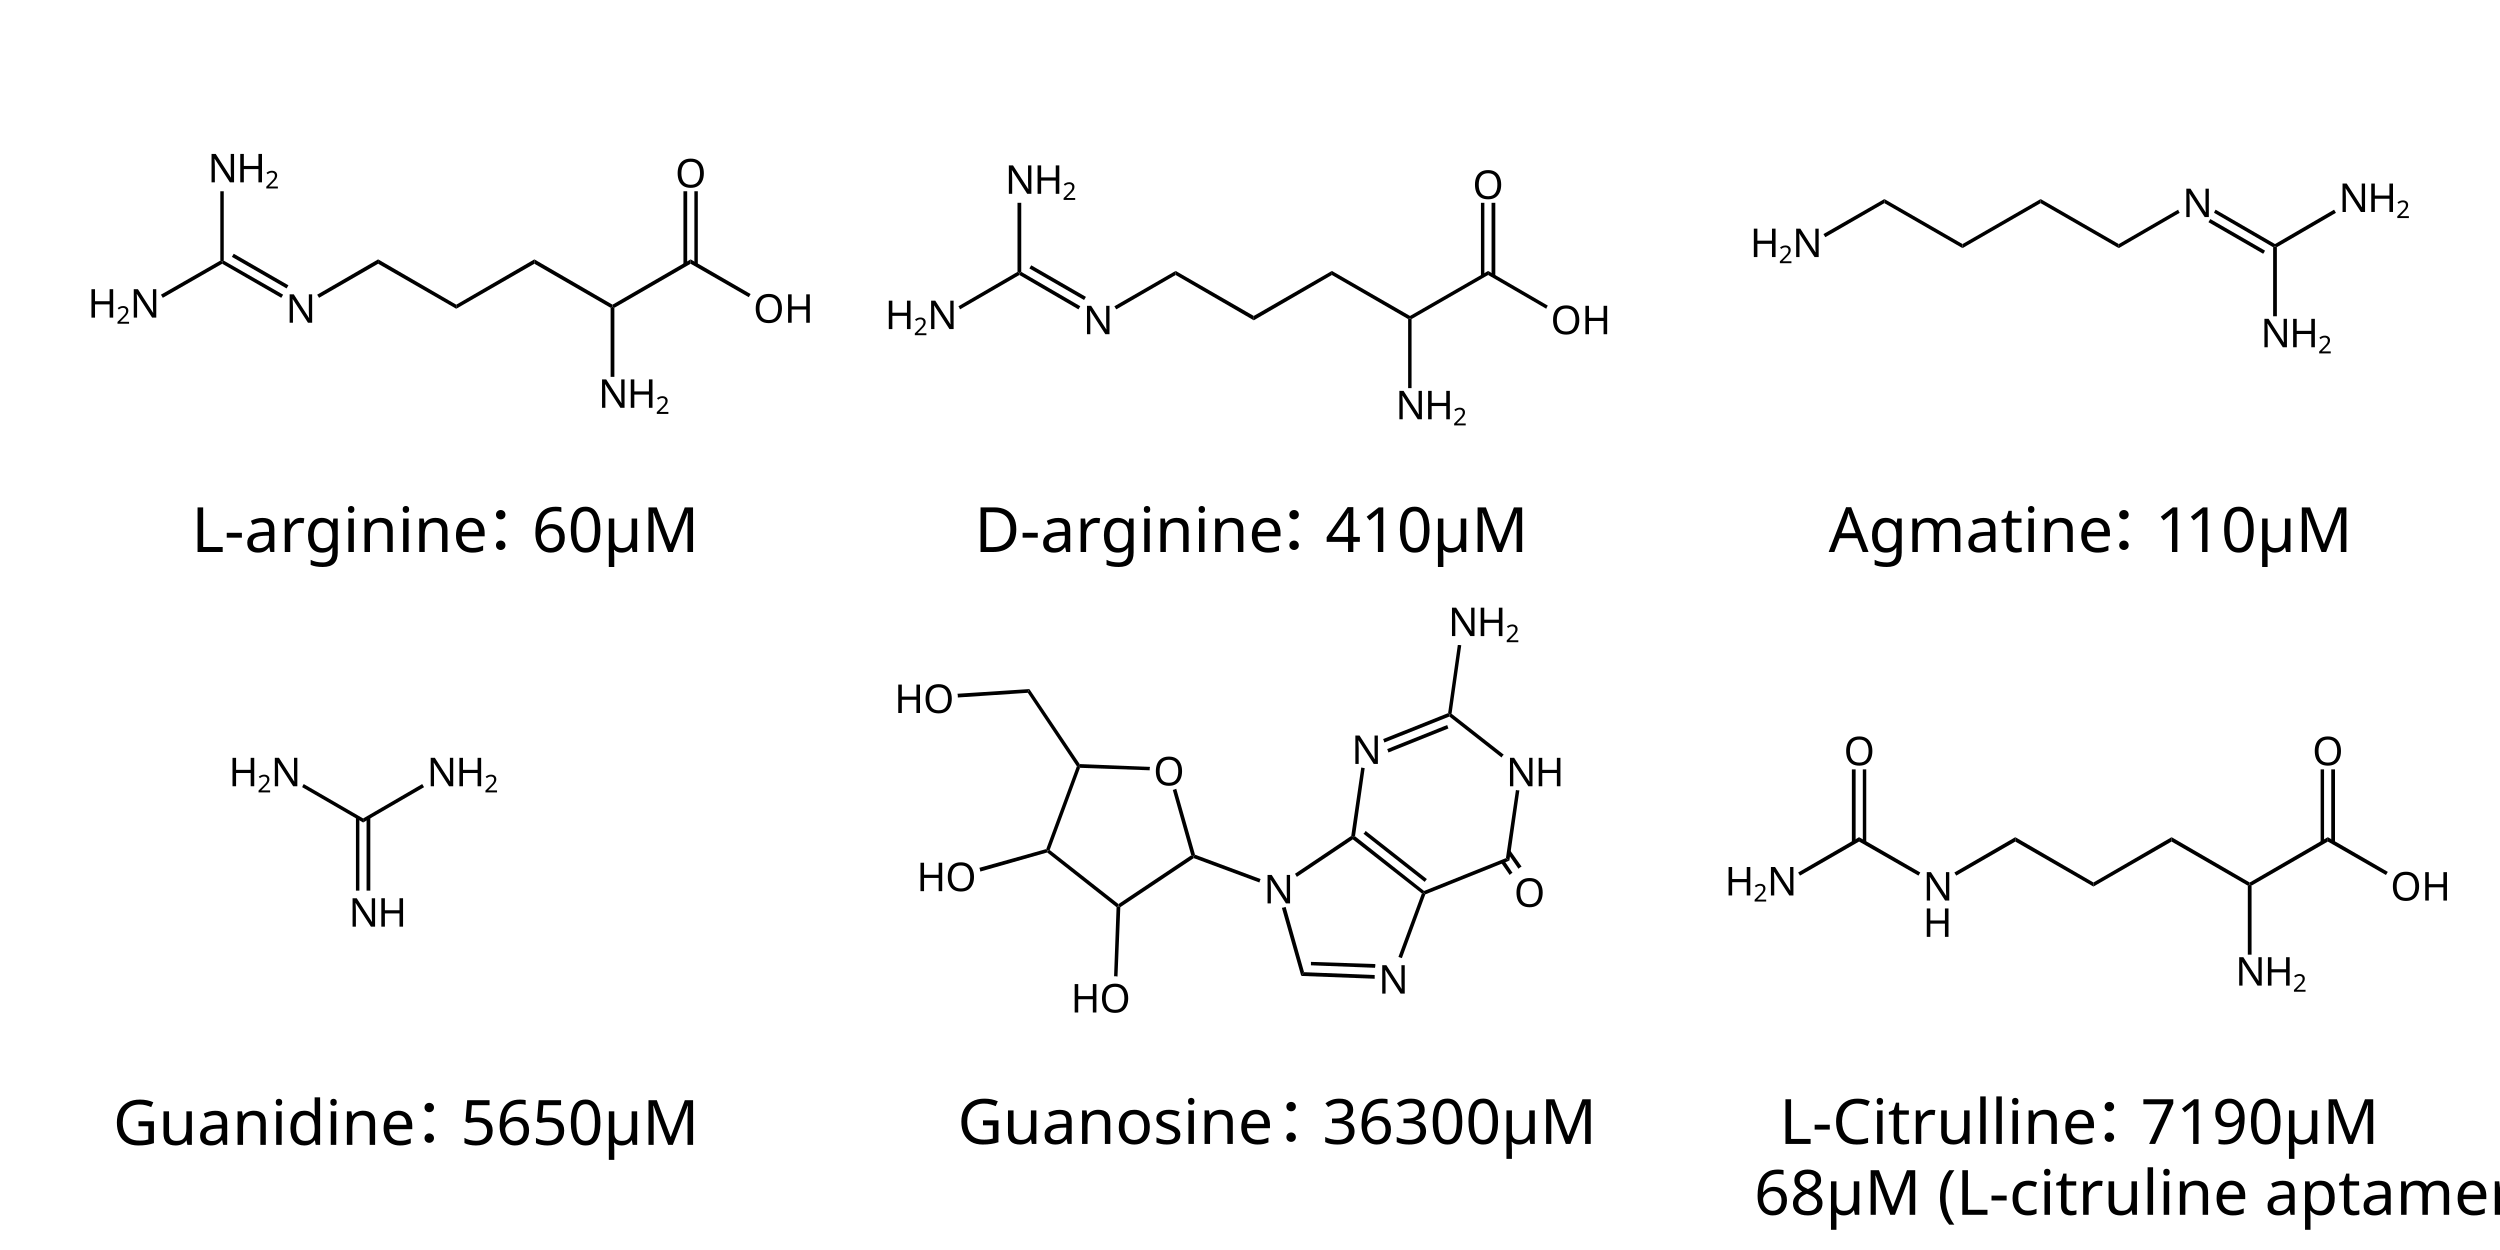
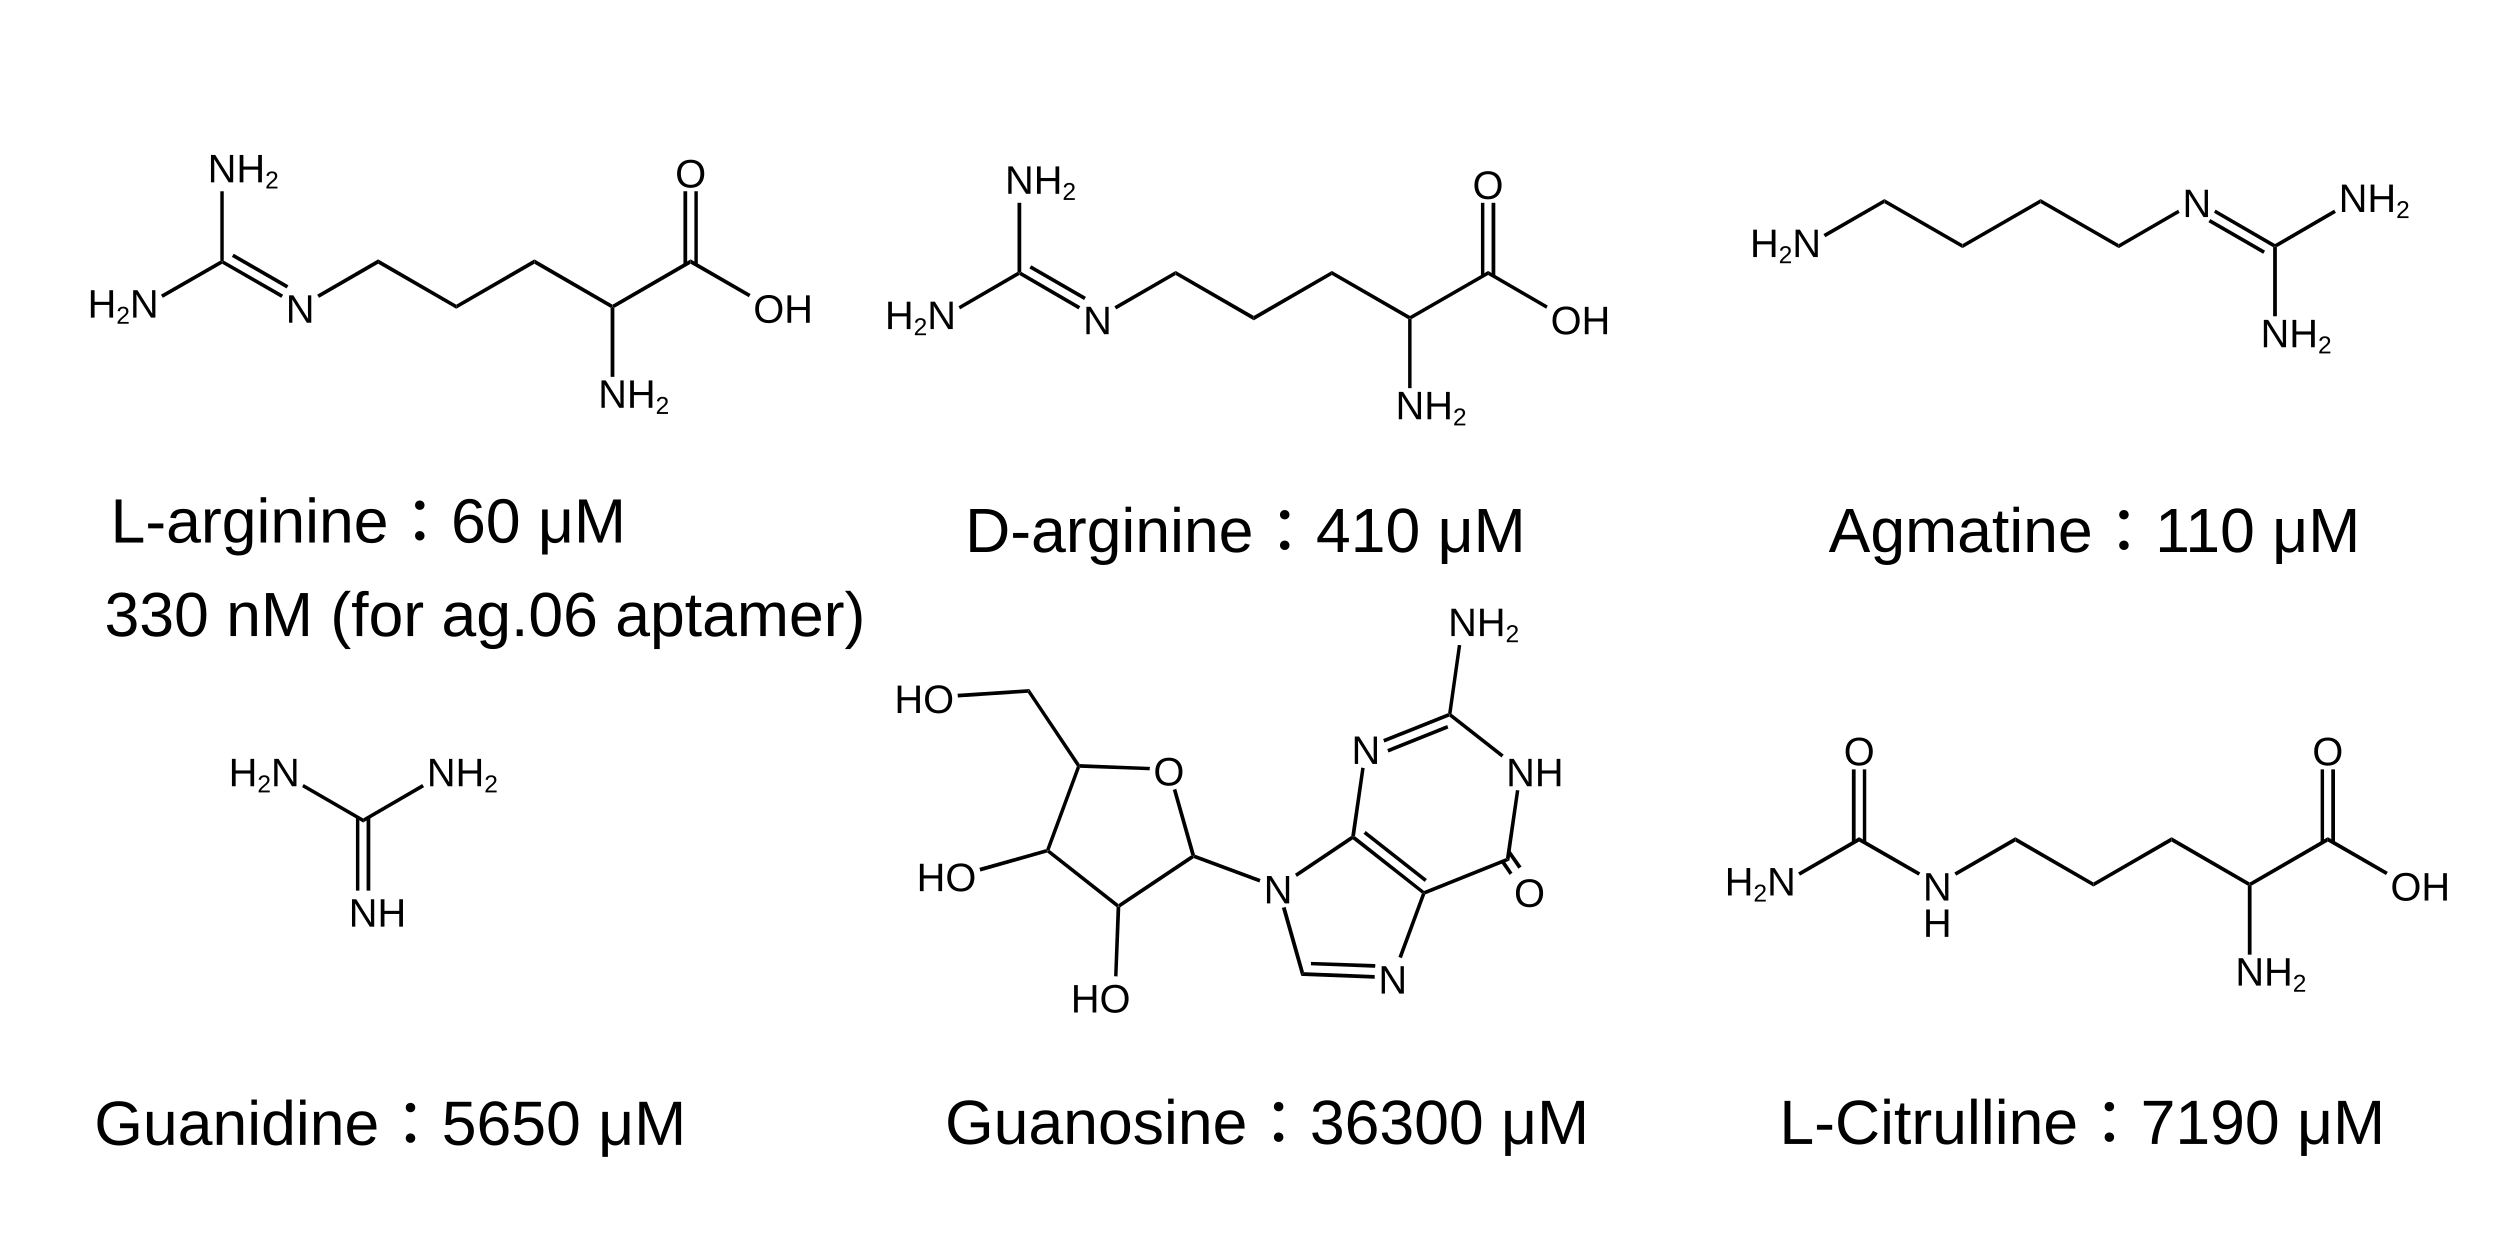
- <svg xmlns="http://www.w3.org/2000/svg" version="1.1" id="图层_1" x="0px" y="0px" viewBox="0 0 800 400" style="enable-background:new 0 0 800 400;" xml:space="preserve">
-   <style type="text/css">
- 	.st0{font-family:'ArialMT';}
- 	.st1{font-size:12.73px;}
- 	.st2{font-size:7.83px;}
- 	.st3{font-size:20px;}
- 	.st4{font-family:'AdobeSongStd-Light-GBpc-EUC-H';}
- 	.st5{letter-spacing:-1;}
- </style>
-   <polygon points="146,97.5 171,83 171,83.7 171,84.4 146,98.8 146,98.1 " />
-   <polygon points="171,83 196,97.5 196,98.1 195.4,98.5 171,84.4 171,83.7 " />
-   <polygon points="196,97.5 221,83 221,83.7 221,84.4 196.6,98.5 196,98.1 " />
-   <polygon points="218.7,84.7 218.7,61.2 219.3,61.2 219.9,61.2 219.9,84.7 219.3,84.7 " />
-   <polygon points="222.2,84.7 222.2,61.2 222.7,61.2 223.3,61.2 223.3,84.7 222.7,84.7 " />
-   <g>
-     <text transform="matrix(1 0 0 1 216.06 59.99)" class="st0 st1">O</text>
-   </g>
-   <polygon points="221,83 240.2,94.1 239.9,94.6 239.6,95.1 221,84.4 221,83.7 " />
-   <g>
-     <text transform="matrix(1 0 0 1 241.05 103.28)" class="st0 st1">O</text>
-     <text transform="matrix(1 0 0 1 250.95 103.28)" class="st0 st1">H</text>
-   </g>
-   <polygon points="196.6,98.5 196.6,120.6 196,120.6 195.4,120.6 195.4,98.5 196,98.1 " />
-   <g>
-     <text transform="matrix(1 0 0 1 191.42 130.5)" class="st0 st1">N</text>
-     <text transform="matrix(1 0 0 1 200.61 130.5)" class="st0 st1">H</text>
-     <text transform="matrix(1 0 0 1 209.8 132.45)" class="st0 st2">2</text>
-   </g>
-   <polygon points="146,98.8 121,84.4 121,83.7 121,83 146,97.5 146,98.1 " />
-   <polygon points="121,84.4 102.1,95.3 101.8,94.8 101.5,94.3 121,83 121,83.7 " />
-   <g>
-     <text transform="matrix(1 0 0 1 91.45 103.28)" class="st0 st1">N</text>
-   </g>
-   <polygon points="90,95.3 71.1,84.4 71.1,83.7 71.6,83.4 90.6,94.3 90.3,94.8 " />
-   <polygon points="91.7,92.3 74.2,82.2 74.5,81.7 74.8,81.2 92.3,91.3 92,91.8 " />
-   <polygon points="71.1,84.4 52.1,95.3 51.8,94.8 51.5,94.3 70.5,83.4 71.1,83.7 " />
-   <g>
-     <text transform="matrix(1 0 0 1 28.03 101.64)" class="st0 st1">H</text>
-     <text transform="matrix(1 0 0 1 37.22 103.6)" class="st0 st2">2</text>
-     <text transform="matrix(1 0 0 1 41.57 101.64)" class="st0 st1">N</text>
-   </g>
-   <polygon points="70.5,83.4 70.5,61.2 71.1,61.2 71.6,61.2 71.6,83.4 71.1,83.7 " />
-   <g>
-     <text transform="matrix(1 0 0 1 66.46 58.35)" class="st0 st1">N</text>
-     <text transform="matrix(1 0 0 1 75.65 58.35)" class="st0 st1">H</text>
-     <text transform="matrix(1 0 0 1 84.84 60.31)" class="st0 st2">2</text>
-   </g>
-   <polygon points="401.2,101.1 426.2,86.7 426.2,87.4 426.2,88 401.2,102.5 401.2,101.8 " />
-   <polygon points="426.2,86.7 451.2,101.1 451.2,101.8 450.6,102.1 426.2,88 426.2,87.4 " />
-   <polygon points="451.2,101.1 476.2,86.7 476.2,87.4 476.2,88 451.7,102.1 451.2,101.8 " />
-   <polygon points="473.9,88.4 473.9,64.9 474.4,64.9 475,64.9 475,88.4 474.4,88.4 " />
-   <polygon points="477.3,88.4 477.3,64.9 477.9,64.9 478.5,64.9 478.5,88.4 477.9,88.4 " />
-   <g>
-     <text transform="matrix(1 0 0 1 471.21 63.66)" class="st0 st1">O</text>
-   </g>
-   <polygon points="476.2,86.7 495.3,97.8 495,98.3 494.8,98.8 476.2,88 476.2,87.4 " />
-   <g>
-     <text transform="matrix(1 0 0 1 496.2 106.95)" class="st0 st1">O</text>
-     <text transform="matrix(1 0 0 1 506.1 106.95)" class="st0 st1">H</text>
-   </g>
-   <polygon points="451.7,102.1 451.7,124.2 451.2,124.2 450.6,124.2 450.6,102.1 451.2,101.8 " />
-   <g>
-     <text transform="matrix(1 0 0 1 446.57 134.17)" class="st0 st1">N</text>
-     <text transform="matrix(1 0 0 1 455.76 134.17)" class="st0 st1">H</text>
-     <text transform="matrix(1 0 0 1 464.95 136.13)" class="st0 st2">2</text>
-   </g>
-   <polygon points="401.2,102.5 376.2,88 376.2,87.4 376.2,86.7 401.2,101.1 401.2,101.8 " />
-   <polygon points="376.2,88 357.2,99 356.9,98.5 356.6,98 376.2,86.7 376.2,87.4 " />
-   <g>
-     <text transform="matrix(1 0 0 1 346.6 106.95)" class="st0 st1">N</text>
-   </g>
-   <polygon points="345.1,99 326.2,88 326.2,87.4 326.8,87 345.7,98 345.4,98.5 " />
-   <polygon points="346.9,96 329.4,85.9 329.7,85.4 330,84.9 347.5,95 347.2,95.5 " />
-   <polygon points="326.2,88 307.2,99 307,98.5 306.7,98 325.6,87 326.2,87.4 " />
-   <g>
-     <text transform="matrix(1 0 0 1 283.18 105.31)" class="st0 st1">H</text>
-     <text transform="matrix(1 0 0 1 292.37 107.27)" class="st0 st2">2</text>
-     <text transform="matrix(1 0 0 1 296.72 105.31)" class="st0 st1">N</text>
-   </g>
-   <polygon points="325.6,87 325.6,64.9 326.2,64.9 326.8,64.9 326.8,87 326.2,87.4 " />
-   <g>
-     <text transform="matrix(1 0 0 1 321.6 62.02)" class="st0 st1">N</text>
-     <text transform="matrix(1 0 0 1 330.79 62.02)" class="st0 st1">H</text>
-     <text transform="matrix(1 0 0 1 339.98 63.98)" class="st0 st2">2</text>
-   </g>
-   <polygon points="628,78.1 653,63.7 653,64.3 653,65 628,79.4 628,78.8 " />
-   <polygon points="653,63.7 678,78.1 678,78.8 678,79.4 653,65 653,64.3 " />
-   <polygon points="678,78.1 697,67.1 697.2,67.6 697.5,68.1 678,79.4 678,78.8 " />
-   <g>
-     <text transform="matrix(1 0 0 1 698.39 69.47)" class="st0 st1">N</text>
-   </g>
-   <polygon points="709,67.1 728,78.1 728,78.8 727.4,79.1 708.5,68.1 708.7,67.6 " />
-   <polygon points="707.3,70.1 724.8,80.2 724.5,80.8 724.2,81.2 706.7,71.1 707,70.6 " />
-   <polygon points="728,78.1 746.9,67.1 747.2,67.6 747.5,68.1 728.6,79.1 728,78.8 " />
-   <g>
-     <text transform="matrix(1 0 0 1 748.38 67.83)" class="st0 st1">N</text>
-     <text transform="matrix(1 0 0 1 757.57 67.83)" class="st0 st1">H</text>
-     <text transform="matrix(1 0 0 1 766.76 69.79)" class="st0 st2">2</text>
-   </g>
-   <polygon points="728.6,79.1 728.6,101.2 728,101.2 727.4,101.2 727.4,79.1 728,78.8 " />
-   <g>
-     <text transform="matrix(1 0 0 1 723.38 111.12)" class="st0 st1">N</text>
-     <text transform="matrix(1 0 0 1 732.57 111.12)" class="st0 st1">H</text>
-     <text transform="matrix(1 0 0 1 741.76 113.08)" class="st0 st2">2</text>
-   </g>
-   <polygon points="628,79.4 603,65 603,64.3 603,63.7 628,78.1 628,78.8 " />
-   <polygon points="603,65 584.1,75.9 583.8,75.4 583.5,74.9 603,63.7 603,64.3 " />
-   <g>
-     <text transform="matrix(1 0 0 1 559.99 82.26)" class="st0 st1">H</text>
-     <text transform="matrix(1 0 0 1 569.18 84.22)" class="st0 st2">2</text>
-     <text transform="matrix(1 0 0 1 573.54 82.26)" class="st0 st1">N</text>
-   </g>
-   <polygon points="118.5,261.5 118.5,285 117.9,285 117.3,285 117.3,261.5 117.9,261.5 " />
-   <polygon points="115,261.5 115,285 114.5,285 113.9,285 113.9,261.5 114.5,261.5 " />
-   <g>
-     <text transform="matrix(1 0 0 1 111.59 296.53)" class="st0 st1">N</text>
-     <text transform="matrix(1 0 0 1 120.79 296.53)" class="st0 st1">H</text>
-   </g>
-   <polygon points="116.2,261.9 135.1,250.9 135.4,251.4 135.7,251.9 116.2,263.2 116.2,262.5 " />
-   <g>
-     <text transform="matrix(1 0 0 1 136.59 251.6)" class="st0 st1">N</text>
-     <text transform="matrix(1 0 0 1 145.78 251.6)" class="st0 st1">H</text>
-     <text transform="matrix(1 0 0 1 154.97 253.56)" class="st0 st2">2</text>
-   </g>
-   <polygon points="116.2,263.2 96.7,251.9 96.9,251.4 97.2,250.9 116.2,261.9 116.2,262.5 " />
-   <g>
-     <text transform="matrix(1 0 0 1 73.17 251.6)" class="st0 st1">H</text>
-     <text transform="matrix(1 0 0 1 82.36 253.56)" class="st0 st2">2</text>
-     <text transform="matrix(1 0 0 1 86.71 251.6)" class="st0 st1">N</text>
-   </g>
-   <polygon points="419.5,307.8 440.1,308.5 440.1,309.1 440,309.7 419.5,308.9 419.5,308.3 " />
-   <polygon points="417.3,311.1 439.9,312 439.9,312.6 439.9,313.2 416.4,312.3 416.8,311.7 " />
-   <g>
-     <text transform="matrix(1 0 0 1 441.08 317.96)" class="st0 st1">N</text>
-   </g>
-   <polygon points="447.5,306.2 455,285.9 455.6,285.7 456.1,286.2 448.6,306.6 448,306.4 " />
-   <polygon points="455,285.9 432.9,268.6 433,267.9 433.6,267.6 455.7,285.1 455.6,285.7 " />
-   <polygon points="455.9,282.2 436.3,266.8 436.7,266.4 437,265.9 456.6,281.3 456.2,281.8 " />
-   <polygon points="432.9,268.6 415,280.6 414.7,280.1 414.4,279.6 432.4,267.5 433,267.9 " />
-   <g>
-     <text transform="matrix(1 0 0 1 404.38 289.08)" class="st0 st1">N</text>
-   </g>
-   <polygon points="403,282.4 382,274.6 381.9,274 382.4,273.5 403.4,281.3 403.2,281.8 " />
-   <polygon points="382,274.6 358.5,290.3 357.9,290 357.9,289.3 381.2,273.7 381.9,274 " />
-   <polygon points="357.3,290.3 335.1,272.8 335.2,272.2 335.9,272 357.9,289.3 357.9,290 " />
-   <polygon points="334.8,271.7 344.6,245.2 345.2,245.1 345.6,245.7 335.9,272 335.2,272.2 " />
-   <polygon points="345.5,244.5 368,245.4 367.9,246 367.9,246.5 345.6,245.7 345.2,245.1 " />
-   <g>
-     <text transform="matrix(1 0 0 1 369.09 251.34)" class="st0 st1">O</text>
-   </g>
-   <polygon points="376.4,252.4 382.4,273.5 381.9,274 381.2,273.7 375.3,252.8 375.9,252.6 " />
-   <polygon points="344.6,245.2 328.9,221.7 329.1,221.1 329.4,220.5 345.5,244.5 345.2,245.1 " />
-   <polygon points="328.9,221.7 306.5,223.2 306.5,222.6 306.4,222 329.4,220.5 329.1,221.1 " />
-   <g>
-     <text transform="matrix(1 0 0 1 286.21 228.16)" class="st0 st1">H</text>
-     <text transform="matrix(1 0 0 1 295.4 228.16)" class="st0 st1">O</text>
-   </g>
-   <polygon points="335.1,272.8 313.7,278.9 313.6,278.3 313.4,277.7 334.8,271.7 335.2,272.2 " />
-   <g>
-     <text transform="matrix(1 0 0 1 293.32 285.17)" class="st0 st1">H</text>
-     <text transform="matrix(1 0 0 1 302.51 285.17)" class="st0 st1">O</text>
-   </g>
-   <polygon points="358.5,290.3 357.6,312.5 357,312.4 356.5,312.4 357.3,290.3 357.9,290 " />
-   <g>
-     <text transform="matrix(1 0 0 1 342.66 324)" class="st0 st1">H</text>
-     <text transform="matrix(1 0 0 1 351.85 324)" class="st0 st1">O</text>
-   </g>
-   <polygon points="411.4,290.2 417.3,311.1 416.8,311.7 416.4,312.3 410.2,290.5 410.8,290.4 " />
-   <polygon points="432.4,267.5 435.6,245.6 436.1,245.7 436.7,245.8 433.6,267.6 433,267.9 " />
-   <g>
-     <text transform="matrix(1 0 0 1 432.48 244.46)" class="st0 st1">N</text>
-   </g>
-   <polygon points="442.6,236.5 463.4,228.2 463.9,228.6 463.8,229.3 443,237.6 442.8,237 " />
-   <polygon points="443.9,239.7 463.1,232 463.3,232.6 463.5,233.1 444.3,240.8 444.1,240.2 " />
-   <polygon points="464.5,228.4 481.2,241.5 480.8,241.9 480.5,242.4 463.8,229.3 463.9,228.6 " />
-   <g>
-     <text transform="matrix(1 0 0 1 481.96 251.6)" class="st0 st1">N</text>
-     <text transform="matrix(1 0 0 1 491.15 251.6)" class="st0 st1">H</text>
-   </g>
-   <polygon points="486.2,252.9 483,275.4 482.4,275 481.9,274.6 485.1,252.8 485.6,252.9 " />
-   <polygon points="483.3,272.2 486.9,277.3 486.4,277.6 485.9,278 482.3,272.8 482.8,272.5 " />
-   <polygon points="481.3,275.3 484,279.3 483.5,279.6 483.1,280 480.3,276 480.8,275.7 " />
-   <g>
-     <text transform="matrix(1 0 0 1 484.49 290.2)" class="st0 st1">O</text>
-   </g>
-   <polygon points="483,275.4 456.1,286.2 455.6,285.7 455.7,285.1 481.9,274.6 482.4,275 " />
-   <polygon points="463.4,228.2 466.5,206.4 467.1,206.4 467.6,206.5 464.5,228.4 463.9,228.6 " />
-   <g>
-     <text transform="matrix(1 0 0 1 463.4 203.55)" class="st0 st1">N</text>
-     <text transform="matrix(1 0 0 1 472.59 203.55)" class="st0 st1">H</text>
-     <text transform="matrix(1 0 0 1 481.78 205.5)" class="st0 st2">2</text>
-   </g>
-   <polygon points="669.9,282.4 694.9,267.9 694.9,268.6 694.9,269.3 669.9,283.7 669.9,283 " />
-   <polygon points="694.9,267.9 719.9,282.4 719.9,283 719.3,283.4 694.9,269.3 694.9,268.6 " />
-   <polygon points="719.9,282.4 744.9,267.9 744.9,268.6 744.9,269.3 720.5,283.4 719.9,283 " />
-   <polygon points="742.6,269.6 742.6,246.2 743.2,246.2 743.7,246.2 743.7,269.6 743.2,269.6 " />
-   <polygon points="746,269.6 746,246.2 746.6,246.2 747.2,246.2 747.2,269.6 746.6,269.6 " />
-   <g>
-     <text transform="matrix(1 0 0 1 739.94 244.89)" class="st0 st1">O</text>
-   </g>
-   <polygon points="744.9,267.9 764.1,279 763.8,279.5 763.5,280 744.9,269.3 744.9,268.6 " />
-   <g>
-     <text transform="matrix(1 0 0 1 764.94 288.18)" class="st0 st1">O</text>
-     <text transform="matrix(1 0 0 1 774.84 288.18)" class="st0 st1">H</text>
-   </g>
-   <polygon points="720.5,283.4 720.5,305.5 719.9,305.5 719.3,305.5 719.3,283.4 719.9,283 " />
-   <g>
-     <text transform="matrix(1 0 0 1 715.31 315.4)" class="st0 st1">N</text>
-     <text transform="matrix(1 0 0 1 724.5 315.4)" class="st0 st1">H</text>
-     <text transform="matrix(1 0 0 1 733.69 317.36)" class="st0 st2">2</text>
-   </g>
-   <polygon points="669.9,283.7 644.9,269.3 644.9,268.6 644.9,267.9 669.9,282.4 669.9,283 " />
-   <polygon points="644.9,269.3 626,280.2 625.7,279.7 625.4,279.2 644.9,267.9 644.9,268.6 " />
-   <g>
-     <text transform="matrix(1 0 0 1 615.33 288.18)" class="st0 st1">N</text>
-   </g>
-   <g>
-     <text transform="matrix(1 0 0 1 615.33 299.8)" class="st0 st1">H</text>
-   </g>
-   <polygon points="613.9,280.2 594.9,269.3 594.9,268.6 594.9,267.9 614.5,279.2 614.2,279.7 " />
-   <polygon points="592.6,269.6 592.6,246.2 593.2,246.2 593.8,246.2 593.8,269.6 593.2,269.6 " />
-   <polygon points="596.1,269.6 596.1,246.2 596.7,246.2 597.2,246.2 597.2,269.6 596.7,269.6 " />
-   <g>
-     <text transform="matrix(1 0 0 1 589.99 244.89)" class="st0 st1">O</text>
-   </g>
-   <polygon points="594.9,269.3 576,280.2 575.7,279.7 575.4,279.2 594.9,267.9 594.9,268.6 " />
-   <g>
-     <text transform="matrix(1 0 0 1 551.91 286.54)" class="st0 st1">H</text>
-     <text transform="matrix(1 0 0 1 561.1 288.5)" class="st0 st2">2</text>
-     <text transform="matrix(1 0 0 1 565.46 286.54)" class="st0 st1">N</text>
-   </g>
-   <text transform="matrix(1 0 0 1 569.41 366.05)" class="st0 st3">L-Citrulline</text>
-   <text transform="matrix(1 0 0 1 665 366.487)" class="st4 st3">：</text>
-   <text transform="matrix(1 0 0 1 685 366.05)" class="st0 st3">7190μM</text>
-   <text transform="matrix(1 0 0 1 61.28 176.64)" class="st0 st3">L-arginine</text>
-   <text transform="matrix(1 0 0 1 150.23 177.077)" class="st4 st3">：</text>
-   <text transform="matrix(1 0 0 1 170.23 176.64)" class="st0 st3">60μM</text>
-   <text transform="matrix(1 0 0 1 311.84 176.64)" class="st0 st3">D-arginine</text>
-   <text transform="matrix(1 0 0 1 404.11 177.077)" class="st4 st3">：</text>
-   <text transform="matrix(1 0 0 1 424.11 176.64)" class="st0 st3">410μM</text>
-   <text transform="matrix(1 0 0 1 585.17 176.64)" class="st0 st3">Agmatine</text>
-   <text transform="matrix(1 0 0 1 669.66 177.077)" class="st4 st3">：</text>
-   <text transform="matrix(1 0 0 1 689.66 176.64)" class="st0 st3 st5">1</text>
-   <text transform="matrix(1 0 0 1 699.3 176.64)" class="st0 st3">10μM</text>
-   <text transform="matrix(1 0 0 1 306.42 366.05)" class="st0 st3">Guanosine</text>
-   <text transform="matrix(1 0 0 1 403.16 366.487)" class="st4 st3">：</text>
-   <text transform="matrix(1 0 0 1 423.16 366.05)" class="st0 st3">36300μM</text>
-   <text transform="matrix(1 0 0 1 36.18 366.35)" class="st0 st3">Guanidine</text>
-   <text transform="matrix(1 0 0 1 127.36 366.787)" class="st4 st3">：</text>
-   <text transform="matrix(1 0 0 1 147.36 366.35)" class="st0 st3">5650μM</text>
-   <text transform="matrix(1 0 0 1 561.3262 388.7368)" class="st0 st3">68μM (L-citruline aptamer)</text>
+ <svg xmlns="http://www.w3.org/2000/svg" id="_图层_1" data-name=" 图层 1" viewBox="0 0 800 400">
+   <defs>
+     <style>.cls-1,.cls-2,.cls-3,.cls-4,.cls-5{isolation:isolate;}.cls-2{font-size:12.73px;}.cls-2,.cls-3,.cls-4{font-family:ArialMT, Arial;}.cls-3{font-size:7.83px;}.cls-4,.cls-5{font-size:20px;}.cls-5{font-family:AdobeSongStd-Light-GBpc-EUC-H, Adobe Song Std;}</style>
+   </defs>
+   <polygon points="146 97.5 171 83 171 83.7 171 84.4 146 98.8 146 98.1 146 97.5" />
+   <polygon points="171 83 196 97.5 196 98.1 195.4 98.5 171 84.4 171 83.7 171 83" />
+   <polygon points="196 97.5 221 83 221 83.7 221 84.4 196.6 98.5 196 98.1 196 97.5" />
+   <polygon points="218.7 84.7 218.7 61.2 219.3 61.2 219.9 61.2 219.9 84.7 219.3 84.7 218.7 84.7" />
+   <polygon points="222.2 84.7 222.2 61.2 222.7 61.2 223.3 61.2 223.3 84.7 222.7 84.7 222.2 84.7" />
+   <g class="cls-1">
+     <text class="cls-2" transform="translate(216.06 59.99)">O</text>
+   </g>
+   <polygon points="221 83 240.2 94.1 239.9 94.6 239.6 95.1 221 84.4 221 83.7 221 83" />
+   <g class="cls-1">
+     <text class="cls-2" transform="translate(241.05 103.28)">O</text>
+   </g>
+   <g class="cls-1">
+     <text class="cls-2" transform="translate(250.95 103.28)">H</text>
+   </g>
+   <polygon points="196.6 98.5 196.6 120.6 196 120.6 195.4 120.6 195.4 98.5 196 98.1 196.6 98.5" />
+   <g class="cls-1">
+     <text class="cls-2" transform="translate(191.42 130.5)">N</text>
+   </g>
+   <g class="cls-1">
+     <text class="cls-2" transform="translate(200.61 130.5)">H</text>
+   </g>
+   <g class="cls-1">
+     <text class="cls-3" transform="translate(209.8 132.45)">2</text>
+   </g>
+   <polygon points="146 98.8 121 84.4 121 83.7 121 83 146 97.5 146 98.1 146 98.8" />
+   <polygon points="121 84.4 102.1 95.3 101.8 94.8 101.5 94.3 121 83 121 83.7 121 84.4" />
+   <g class="cls-1">
+     <text class="cls-2" transform="translate(91.45 103.28)">N</text>
+   </g>
+   <polygon points="90 95.3 71.1 84.4 71.1 83.7 71.6 83.4 90.6 94.3 90.3 94.8 90 95.3" />
+   <polygon points="91.7 92.3 74.2 82.2 74.5 81.7 74.8 81.2 92.3 91.3 92 91.8 91.7 92.3" />
+   <polygon points="71.1 84.4 52.1 95.3 51.8 94.8 51.5 94.3 70.5 83.4 71.1 83.7 71.1 84.4" />
+   <g class="cls-1">
+     <text class="cls-2" transform="translate(28.03 101.64)">H</text>
+   </g>
+   <g class="cls-1">
+     <text class="cls-3" transform="translate(37.22 103.6)">2</text>
+   </g>
+   <g class="cls-1">
+     <text class="cls-2" transform="translate(41.57 101.64)">N</text>
+   </g>
+   <polygon points="70.5 83.4 70.5 61.2 71.1 61.2 71.6 61.2 71.6 83.4 71.1 83.7 70.5 83.4" />
+   <g class="cls-1">
+     <text class="cls-2" transform="translate(66.46 58.35)">N</text>
+   </g>
+   <g class="cls-1">
+     <text class="cls-2" transform="translate(75.65 58.35)">H</text>
+   </g>
+   <g class="cls-1">
+     <text class="cls-3" transform="translate(84.84 60.31)">2</text>
+   </g>
+   <polygon points="401.2 101.1 426.2 86.7 426.2 87.4 426.2 88 401.2 102.5 401.2 101.8 401.2 101.1" />
+   <polygon points="426.2 86.7 451.2 101.1 451.2 101.8 450.6 102.1 426.2 88 426.2 87.4 426.2 86.7" />
+   <polygon points="451.2 101.1 476.2 86.7 476.2 87.4 476.2 88 451.7 102.1 451.2 101.8 451.2 101.1" />
+   <polygon points="473.9 88.4 473.9 64.9 474.4 64.9 475 64.9 475 88.4 474.4 88.4 473.9 88.4" />
+   <polygon points="477.3 88.4 477.3 64.9 477.9 64.9 478.5 64.9 478.5 88.4 477.9 88.4 477.3 88.4" />
+   <g class="cls-1">
+     <text class="cls-2" transform="translate(471.21 63.66)">O</text>
+   </g>
+   <polygon points="476.2 86.7 495.3 97.8 495 98.3 494.8 98.8 476.2 88 476.2 87.4 476.2 86.7" />
+   <g class="cls-1">
+     <text class="cls-2" transform="translate(496.2 106.95)">O</text>
+   </g>
+   <g class="cls-1">
+     <text class="cls-2" transform="translate(506.1 106.95)">H</text>
+   </g>
+   <polygon points="451.7 102.1 451.7 124.2 451.2 124.2 450.6 124.2 450.6 102.1 451.2 101.8 451.7 102.1" />
+   <g class="cls-1">
+     <text class="cls-2" transform="translate(446.57 134.17)">N</text>
+   </g>
+   <g class="cls-1">
+     <text class="cls-2" transform="translate(455.76 134.17)">H</text>
+   </g>
+   <g class="cls-1">
+     <text class="cls-3" transform="translate(464.95 136.13)">2</text>
+   </g>
+   <polygon points="401.2 102.5 376.2 88 376.2 87.4 376.2 86.7 401.2 101.1 401.2 101.8 401.2 102.5" />
+   <polygon points="376.2 88 357.2 99 356.9 98.5 356.6 98 376.2 86.7 376.2 87.4 376.2 88" />
+   <g class="cls-1">
+     <text class="cls-2" transform="translate(346.6 106.95)">N</text>
+   </g>
+   <polygon points="345.1 99 326.2 88 326.2 87.4 326.8 87 345.7 98 345.4 98.5 345.1 99" />
+   <polygon points="346.9 96 329.4 85.9 329.7 85.4 330 84.9 347.5 95 347.2 95.5 346.9 96" />
+   <polygon points="326.2 88 307.2 99 307 98.5 306.7 98 325.6 87 326.2 87.4 326.2 88" />
+   <g class="cls-1">
+     <text class="cls-2" transform="translate(283.18 105.31)">H</text>
+   </g>
+   <g class="cls-1">
+     <text class="cls-3" transform="translate(292.37 107.27)">2</text>
+   </g>
+   <g class="cls-1">
+     <text class="cls-2" transform="translate(296.72 105.31)">N</text>
+   </g>
+   <polygon points="325.6 87 325.6 64.9 326.2 64.9 326.8 64.9 326.8 87 326.2 87.4 325.6 87" />
+   <g class="cls-1">
+     <text class="cls-2" transform="translate(321.6 62.02)">N</text>
+   </g>
+   <g class="cls-1">
+     <text class="cls-2" transform="translate(330.79 62.02)">H</text>
+   </g>
+   <g class="cls-1">
+     <text class="cls-3" transform="translate(339.98 63.98)">2</text>
+   </g>
+   <polygon points="628 78.1 653 63.7 653 64.3 653 65 628 79.4 628 78.8 628 78.1" />
+   <polygon points="653 63.7 678 78.1 678 78.8 678 79.4 653 65 653 64.3 653 63.7" />
+   <polygon points="678 78.1 697 67.1 697.2 67.6 697.5 68.1 678 79.4 678 78.8 678 78.1" />
+   <g class="cls-1">
+     <text class="cls-2" transform="translate(698.39 69.47)">N</text>
+   </g>
+   <polygon points="709 67.1 728 78.1 728 78.8 727.4 79.1 708.5 68.1 708.7 67.6 709 67.1" />
+   <polygon points="707.3 70.1 724.8 80.2 724.5 80.8 724.2 81.2 706.7 71.1 707 70.6 707.3 70.1" />
+   <polygon points="728 78.1 746.9 67.1 747.2 67.6 747.5 68.1 728.6 79.1 728 78.8 728 78.1" />
+   <g class="cls-1">
+     <text class="cls-2" transform="translate(748.38 67.83)">N</text>
+   </g>
+   <g class="cls-1">
+     <text class="cls-2" transform="translate(757.57 67.83)">H</text>
+   </g>
+   <g class="cls-1">
+     <text class="cls-3" transform="translate(766.76 69.79)">2</text>
+   </g>
+   <polygon points="728.6 79.1 728.6 101.2 728 101.2 727.4 101.2 727.4 79.1 728 78.8 728.6 79.1" />
+   <g class="cls-1">
+     <text class="cls-2" transform="translate(723.38 111.12)">N</text>
+   </g>
+   <g class="cls-1">
+     <text class="cls-2" transform="translate(732.57 111.12)">H</text>
+   </g>
+   <g class="cls-1">
+     <text class="cls-3" transform="translate(741.76 113.08)">2</text>
+   </g>
+   <polygon points="628 79.4 603 65 603 64.3 603 63.7 628 78.1 628 78.8 628 79.4" />
+   <polygon points="603 65 584.1 75.9 583.8 75.4 583.5 74.9 603 63.7 603 64.3 603 65" />
+   <g class="cls-1">
+     <text class="cls-2" transform="translate(559.99 82.26)">H</text>
+   </g>
+   <g class="cls-1">
+     <text class="cls-3" transform="translate(569.18 84.22)">2</text>
+   </g>
+   <g class="cls-1">
+     <text class="cls-2" transform="translate(573.54 82.26)">N</text>
+   </g>
+   <polygon points="118.5 261.5 118.5 285 117.9 285 117.3 285 117.3 261.5 117.9 261.5 118.5 261.5" />
+   <polygon points="115 261.5 115 285 114.5 285 113.9 285 113.9 261.5 114.5 261.5 115 261.5" />
+   <g class="cls-1">
+     <text class="cls-2" transform="translate(111.59 296.53)">N</text>
+   </g>
+   <g class="cls-1">
+     <text class="cls-2" transform="translate(120.79 296.53)">H</text>
+   </g>
+   <polygon points="116.2 261.9 135.1 250.9 135.4 251.4 135.7 251.9 116.2 263.2 116.2 262.5 116.2 261.9" />
+   <g class="cls-1">
+     <text class="cls-2" transform="translate(136.59 251.6)">N</text>
+   </g>
+   <g class="cls-1">
+     <text class="cls-2" transform="translate(145.78 251.6)">H</text>
+   </g>
+   <g class="cls-1">
+     <text class="cls-3" transform="translate(154.97 253.56)">2</text>
+   </g>
+   <polygon points="116.2 263.2 96.7 251.9 96.9 251.4 97.2 250.9 116.2 261.9 116.2 262.5 116.2 263.2" />
+   <g class="cls-1">
+     <text class="cls-2" transform="translate(73.17 251.6)">H</text>
+   </g>
+   <g class="cls-1">
+     <text class="cls-3" transform="translate(82.36 253.56)">2</text>
+   </g>
+   <g class="cls-1">
+     <text class="cls-2" transform="translate(86.71 251.6)">N</text>
+   </g>
+   <polygon points="419.5 307.8 440.1 308.5 440.1 309.1 440 309.7 419.5 308.9 419.5 308.3 419.5 307.8" />
+   <polygon points="417.3 311.1 439.9 312 439.9 312.6 439.9 313.2 416.4 312.3 416.8 311.7 417.3 311.1" />
+   <g class="cls-1">
+     <text class="cls-2" transform="translate(441.08 317.96)">N</text>
+   </g>
+   <polygon points="447.5 306.2 455 285.9 455.6 285.7 456.1 286.2 448.6 306.6 448 306.4 447.5 306.2" />
+   <polygon points="455 285.9 432.9 268.6 433 267.9 433.6 267.6 455.7 285.1 455.6 285.7 455 285.9" />
+   <polygon points="455.9 282.2 436.3 266.8 436.7 266.4 437 265.9 456.6 281.3 456.2 281.8 455.9 282.2" />
+   <polygon points="432.9 268.6 415 280.6 414.7 280.1 414.4 279.6 432.4 267.5 433 267.9 432.9 268.6" />
+   <g class="cls-1">
+     <text class="cls-2" transform="translate(404.38 289.08)">N</text>
+   </g>
+   <polygon points="403 282.4 382 274.6 381.9 274 382.4 273.5 403.4 281.3 403.2 281.8 403 282.4" />
+   <polygon points="382 274.6 358.5 290.3 357.9 290 357.9 289.3 381.2 273.7 381.9 274 382 274.6" />
+   <polygon points="357.3 290.3 335.1 272.8 335.2 272.2 335.9 272 357.9 289.3 357.9 290 357.3 290.3" />
+   <polygon points="334.8 271.7 344.6 245.2 345.2 245.1 345.6 245.7 335.9 272 335.2 272.2 334.8 271.7" />
+   <polygon points="345.5 244.5 368 245.4 367.9 246 367.9 246.5 345.6 245.7 345.2 245.1 345.5 244.5" />
+   <g class="cls-1">
+     <text class="cls-2" transform="translate(369.09 251.34)">O</text>
+   </g>
+   <polygon points="376.4 252.4 382.4 273.5 381.9 274 381.2 273.7 375.3 252.8 375.9 252.6 376.4 252.4" />
+   <polygon points="344.6 245.2 328.9 221.7 329.1 221.1 329.4 220.5 345.5 244.5 345.2 245.1 344.6 245.2" />
+   <polygon points="328.9 221.7 306.5 223.2 306.5 222.6 306.4 222 329.4 220.5 329.1 221.1 328.9 221.7" />
+   <g class="cls-1">
+     <text class="cls-2" transform="translate(286.21 228.16)">H</text>
+   </g>
+   <g class="cls-1">
+     <text class="cls-2" transform="translate(295.4 228.16)">O</text>
+   </g>
+   <polygon points="335.1 272.8 313.7 278.9 313.6 278.3 313.4 277.7 334.8 271.7 335.2 272.2 335.1 272.8" />
+   <g class="cls-1">
+     <text class="cls-2" transform="translate(293.32 285.17)">H</text>
+   </g>
+   <g class="cls-1">
+     <text class="cls-2" transform="translate(302.51 285.17)">O</text>
+   </g>
+   <polygon points="358.5 290.3 357.6 312.5 357 312.4 356.5 312.4 357.3 290.3 357.9 290 358.5 290.3" />
+   <g class="cls-1">
+     <text class="cls-2" transform="translate(342.66 324)">H</text>
+   </g>
+   <g class="cls-1">
+     <text class="cls-2" transform="translate(351.85 324)">O</text>
+   </g>
+   <polygon points="411.4 290.2 417.3 311.1 416.8 311.7 416.4 312.3 410.2 290.5 410.8 290.4 411.4 290.2" />
+   <polygon points="432.4 267.5 435.6 245.6 436.1 245.7 436.7 245.8 433.6 267.6 433 267.9 432.4 267.5" />
+   <g class="cls-1">
+     <text class="cls-2" transform="translate(432.48 244.46)">N</text>
+   </g>
+   <polygon points="442.6 236.5 463.4 228.2 463.9 228.6 463.8 229.3 443 237.6 442.8 237 442.6 236.5" />
+   <polygon points="443.9 239.7 463.1 232 463.3 232.6 463.5 233.1 444.3 240.8 444.1 240.2 443.9 239.7" />
+   <polygon points="464.5 228.4 481.2 241.5 480.8 241.9 480.5 242.4 463.8 229.3 463.9 228.6 464.5 228.4" />
+   <g class="cls-1">
+     <text class="cls-2" transform="translate(481.96 251.6)">N</text>
+   </g>
+   <g class="cls-1">
+     <text class="cls-2" transform="translate(491.15 251.6)">H</text>
+   </g>
+   <polygon points="486.2 252.9 483 275.4 482.4 275 481.9 274.6 485.1 252.8 485.6 252.9 486.2 252.9" />
+   <polygon points="483.3 272.2 486.9 277.3 486.4 277.6 485.9 278 482.3 272.8 482.8 272.5 483.3 272.2" />
+   <polygon points="481.3 275.3 484 279.3 483.5 279.6 483.1 280 480.3 276 480.8 275.7 481.3 275.3" />
+   <g class="cls-1">
+     <text class="cls-2" transform="translate(484.49 290.2)">O</text>
+   </g>
+   <polygon points="483 275.4 456.1 286.2 455.6 285.7 455.7 285.1 481.9 274.6 482.4 275 483 275.4" />
+   <polygon points="463.4 228.2 466.5 206.4 467.1 206.4 467.6 206.5 464.5 228.4 463.9 228.6 463.4 228.2" />
+   <g class="cls-1">
+     <text class="cls-2" transform="translate(463.4 203.55)">N</text>
+   </g>
+   <g class="cls-1">
+     <text class="cls-2" transform="translate(472.59 203.55)">H</text>
+   </g>
+   <g class="cls-1">
+     <text class="cls-3" transform="translate(481.78 205.5)">2</text>
+   </g>
+   <polygon points="669.9 282.4 694.9 267.9 694.9 268.6 694.9 269.3 669.9 283.7 669.9 283 669.9 282.4" />
+   <polygon points="694.9 267.9 719.9 282.4 719.9 283 719.3 283.4 694.9 269.3 694.9 268.6 694.9 267.9" />
+   <polygon points="719.9 282.4 744.9 267.9 744.9 268.6 744.9 269.3 720.5 283.4 719.9 283 719.9 282.4" />
+   <polygon points="742.6 269.6 742.6 246.2 743.2 246.2 743.7 246.2 743.7 269.6 743.2 269.6 742.6 269.6" />
+   <polygon points="746 269.6 746 246.2 746.6 246.2 747.2 246.2 747.2 269.6 746.6 269.6 746 269.6" />
+   <g class="cls-1">
+     <text class="cls-2" transform="translate(739.94 244.89)">O</text>
+   </g>
+   <polygon points="744.9 267.9 764.1 279 763.8 279.5 763.5 280 744.9 269.3 744.9 268.6 744.9 267.9" />
+   <g class="cls-1">
+     <text class="cls-2" transform="translate(764.94 288.18)">O</text>
+   </g>
+   <g class="cls-1">
+     <text class="cls-2" transform="translate(774.84 288.18)">H</text>
+   </g>
+   <polygon points="720.5 283.4 720.5 305.5 719.9 305.5 719.3 305.5 719.3 283.4 719.9 283 720.5 283.4" />
+   <g class="cls-1">
+     <text class="cls-2" transform="translate(715.31 315.4)">N</text>
+   </g>
+   <g class="cls-1">
+     <text class="cls-2" transform="translate(724.5 315.4)">H</text>
+   </g>
+   <g class="cls-1">
+     <text class="cls-3" transform="translate(733.69 317.36)">2</text>
+   </g>
+   <polygon points="669.9 283.7 644.9 269.3 644.9 268.6 644.9 267.9 669.9 282.4 669.9 283 669.9 283.7" />
+   <polygon points="644.9 269.3 626 280.2 625.7 279.7 625.4 279.2 644.9 267.9 644.9 268.6 644.9 269.3" />
+   <g class="cls-1">
+     <text class="cls-2" transform="translate(615.33 288.18)">N</text>
+   </g>
+   <g class="cls-1">
+     <text class="cls-2" transform="translate(615.33 299.8)">H</text>
+   </g>
+   <polygon points="613.9 280.2 594.9 269.3 594.9 268.6 594.9 267.9 614.5 279.2 614.2 279.7 613.9 280.2" />
+   <polygon points="592.6 269.6 592.6 246.2 593.2 246.2 593.8 246.2 593.8 269.6 593.2 269.6 592.6 269.6" />
+   <polygon points="596.1 269.6 596.1 246.2 596.7 246.2 597.2 246.2 597.2 269.6 596.7 269.6 596.1 269.6" />
+   <g class="cls-1">
+     <text class="cls-2" transform="translate(589.99 244.89)">O</text>
+   </g>
+   <polygon points="594.9 269.3 576 280.2 575.7 279.7 575.4 279.2 594.9 267.9 594.9 268.6 594.9 269.3" />
+   <g class="cls-1">
+     <text class="cls-2" transform="translate(551.91 286.54)">H</text>
+   </g>
+   <g class="cls-1">
+     <text class="cls-3" transform="translate(561.1 288.5)">2</text>
+   </g>
+   <g class="cls-1">
+     <text class="cls-2" transform="translate(565.46 286.54)">N</text>
+   </g>
+   <g class="cls-1">
+     <text class="cls-4" transform="translate(569.41 366.05)">L-Citrulline</text>
+   </g>
+   <g class="cls-1">
+     <text class="cls-5" transform="translate(665 366.49)">：</text>
+   </g>
+   <g class="cls-1">
+     <text class="cls-4" transform="translate(685 366.05)">7190 μM</text>
+   </g>
+   <g class="cls-1">
+     <text class="cls-4" transform="translate(35.38 173.6)">L-arginine</text>
+   </g>
+   <g class="cls-1">
+     <text class="cls-5" transform="translate(124.33 174.04)">：</text>
+   </g>
+   <g class="cls-1">
+     <text class="cls-4" transform="translate(144.33 173.6)">60 μM</text>
+   </g>
+   <g class="cls-1">
+     <text class="cls-4" transform="translate(308.84 176.64)">D-arginine</text>
+   </g>
+   <g class="cls-1">
+     <text class="cls-5" transform="translate(401.11 177.08)">：</text>
+   </g>
+   <g class="cls-1">
+     <text class="cls-4" transform="translate(421.11 176.64)">410 μM</text>
+   </g>
+   <g class="cls-1">
+     <text class="cls-4" transform="translate(585.17 176.64)">Agmatine</text>
+   </g>
+   <g class="cls-1">
+     <text class="cls-5" transform="translate(669.66 177.08)">：</text>
+   </g>
+   <g class="cls-1">
+     <text class="cls-4" transform="translate(689.66 176.64)">1</text>
+   </g>
+   <g class="cls-1">
+     <text class="cls-4" transform="translate(699.3 176.64)">10 μM</text>
+   </g>
+   <g class="cls-1">
+     <text class="cls-4" transform="translate(302.42 366.05)">Guanosine</text>
+   </g>
+   <g class="cls-1">
+     <text class="cls-5" transform="translate(399.16 366.49)">：</text>
+   </g>
+   <g class="cls-1">
+     <text class="cls-4" transform="translate(419.16 366.05)">36300 μM</text>
+   </g>
+   <g class="cls-1">
+     <text class="cls-4" transform="translate(30.18 366.35)">Guanidine</text>
+   </g>
+   <g class="cls-1">
+     <text class="cls-5" transform="translate(121.36 366.79)">：</text>
+   </g>
+   <g class="cls-1">
+     <text class="cls-4" transform="translate(141.36 366.35)">5650 μM</text>
+   </g>
+   <g class="cls-1">
+     <text class="cls-4" transform="translate(33.45 203.55)">330 nM (for ag.06 aptamer)</text>
+   </g>
</svg>
